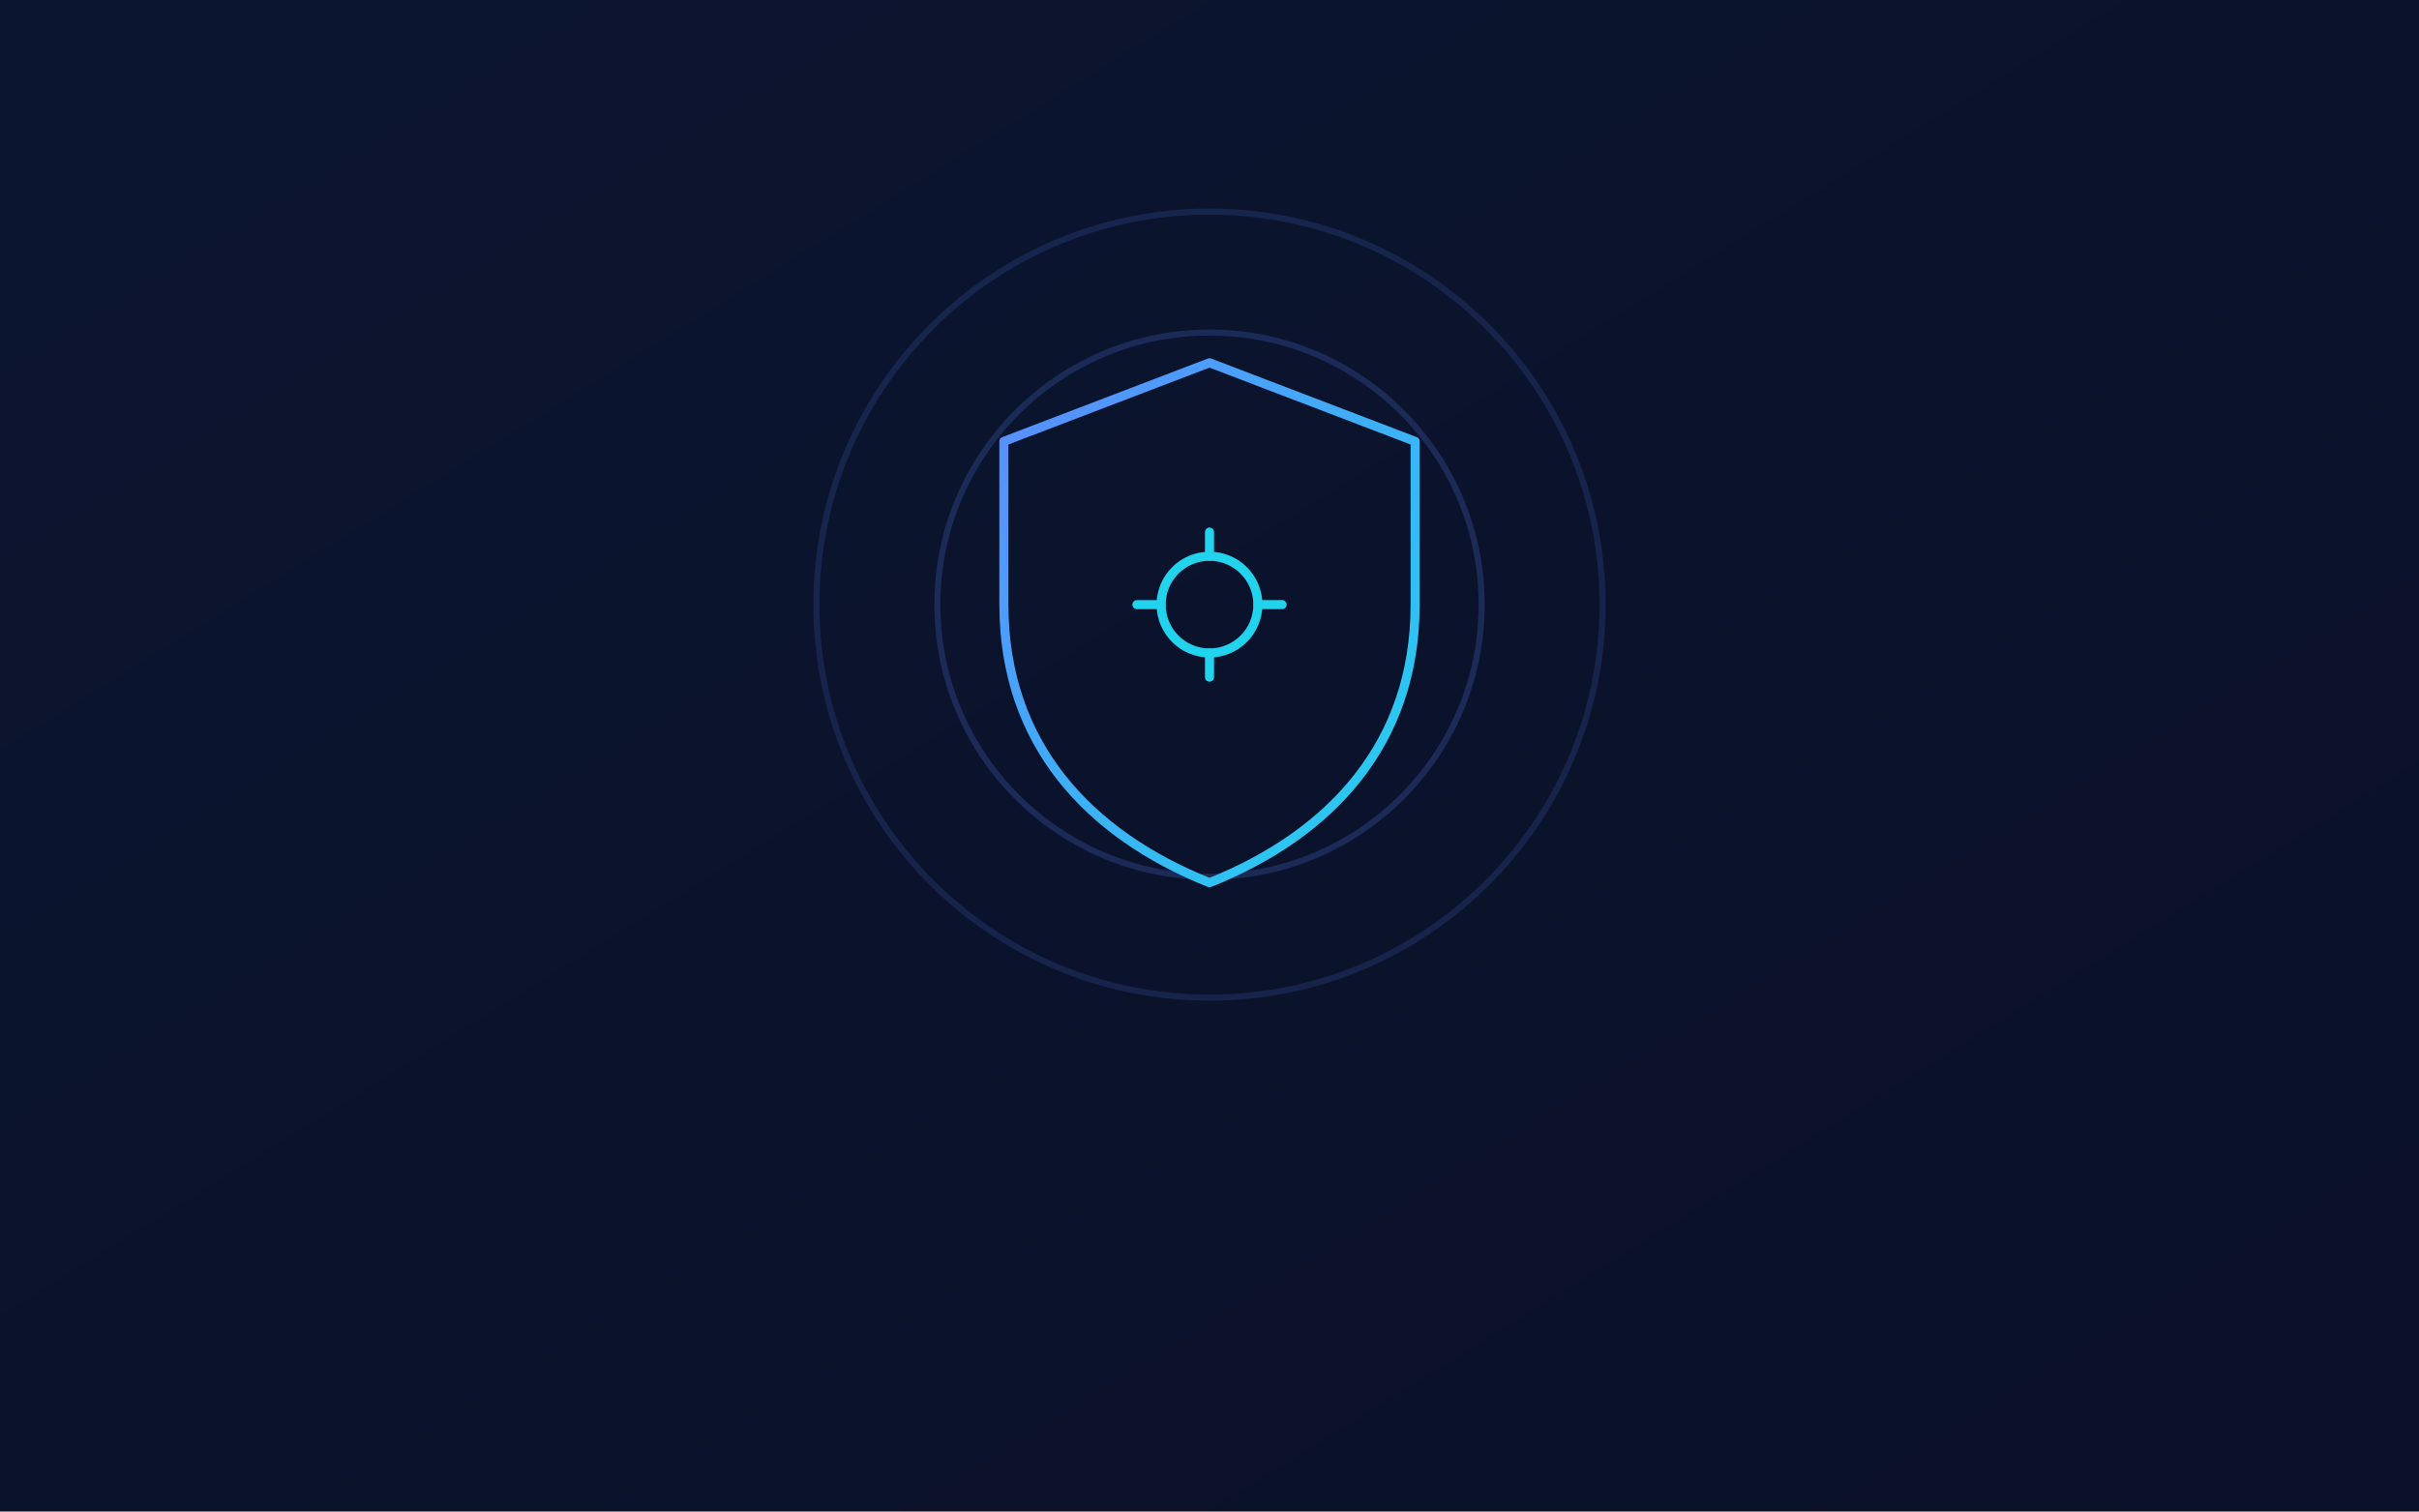
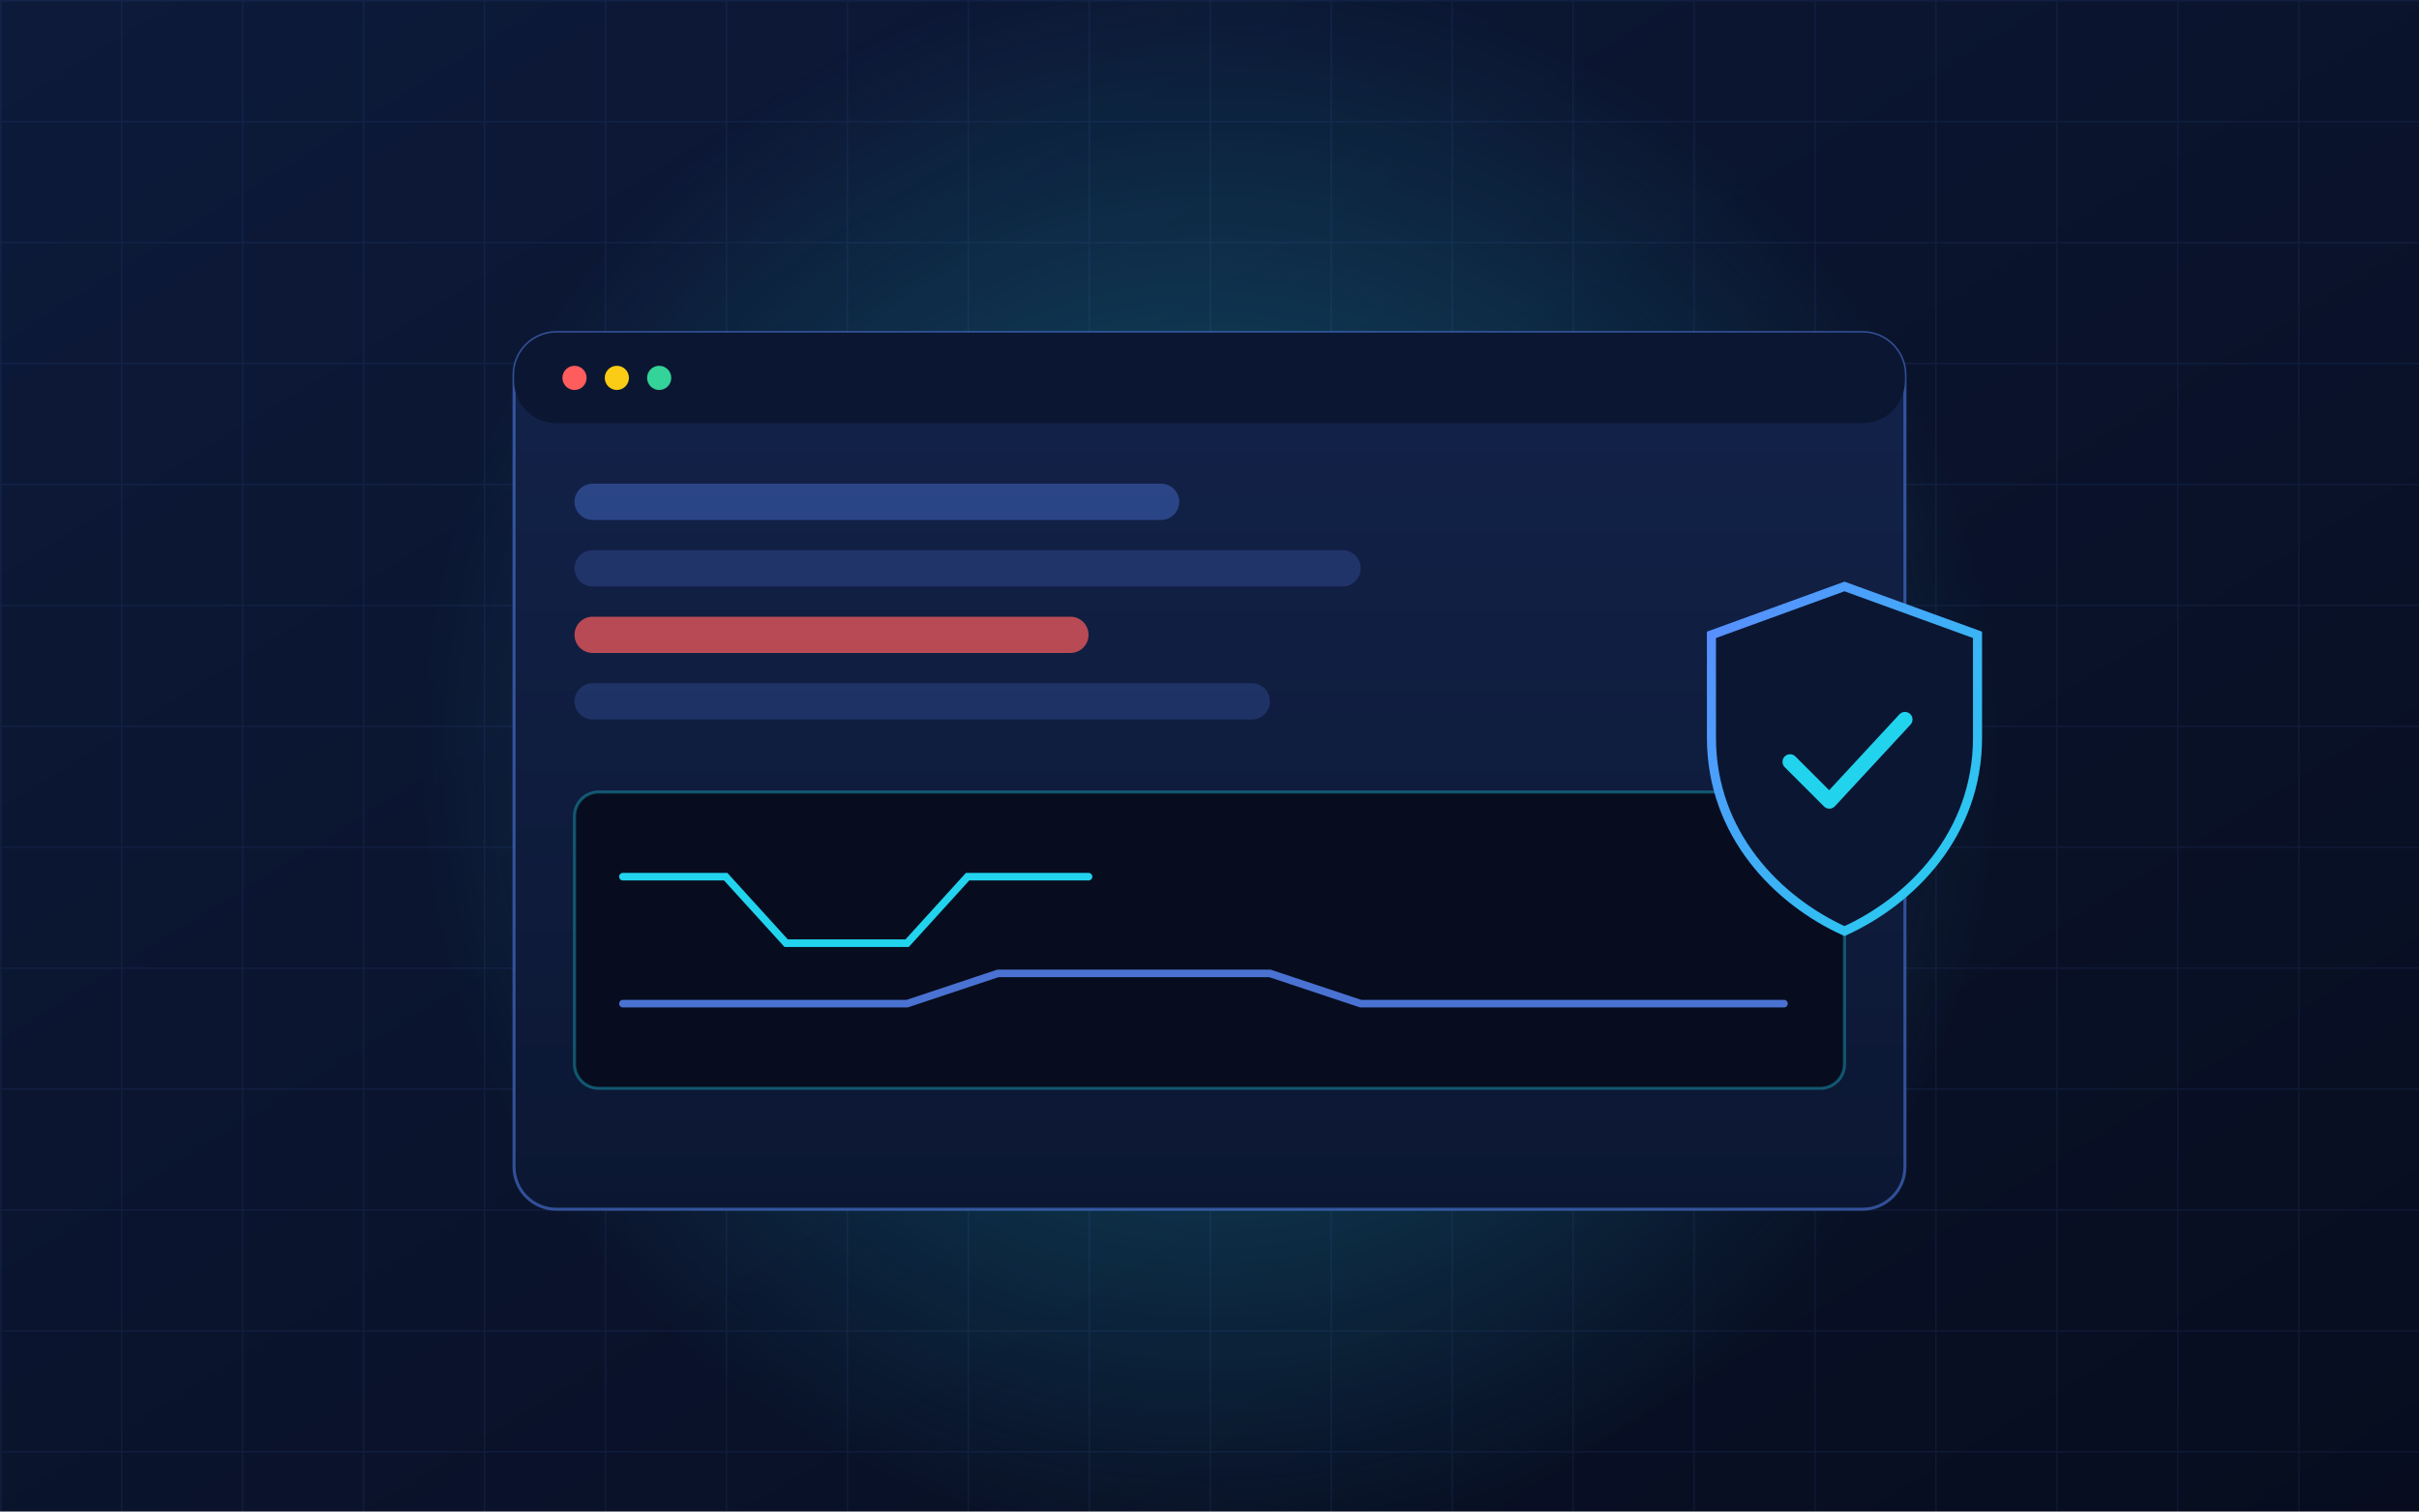
- <svg xmlns="http://www.w3.org/2000/svg" viewBox="0 0 800 500" role="img" aria-label="Red team de IA">
+ <svg xmlns="http://www.w3.org/2000/svg" viewBox="0 0 800 500" role="img" aria-label="Blue team de IA">
  <defs>
    <linearGradient id="bg" x1="0" y1="0" x2="1" y2="1">
-       <stop offset="0" stop-color="#0c1530" />
-       <stop offset="1" stop-color="#0a1128" />
+       <stop offset="0" stop-color="#0d1a3a" />
+       <stop offset="1" stop-color="#070d1f" />
    </linearGradient>
-     <linearGradient id="ln" x1="0" y1="0" x2="1" y2="1">
+     <linearGradient id="ac" x1="0" y1="0" x2="1" y2="1">
      <stop offset="0" stop-color="#5b8bff" />
      <stop offset="1" stop-color="#22d3ee" />
    </linearGradient>
+     <linearGradient id="pn" x1="0" y1="0" x2="0" y2="1">
+       <stop offset="0" stop-color="#13224a" />
+       <stop offset="1" stop-color="#0b1732" />
+     </linearGradient>
+     <radialGradient id="gl" cx=".5" cy=".5" r=".5">
+       <stop offset="0" stop-color="#22d3ee" stop-opacity=".35" />
+       <stop offset="1" stop-color="#22d3ee" stop-opacity="0" />
+     </radialGradient>
+     <pattern id="gr" width="40" height="40" patternUnits="userSpaceOnUse">
+       <path d="M40 0H0V40" fill="none" stroke="#5b8bff" stroke-opacity=".08" />
+     </pattern>
  </defs>
  <rect width="800" height="500" fill="url(#bg)" />
-   <circle cx="400" cy="200" r="130" fill="none" stroke="#5b8bff" stroke-opacity="0.15" stroke-width="2" />
-   <circle cx="400" cy="200" r="90" fill="none" stroke="#5b8bff" stroke-opacity="0.2" stroke-width="2" />
-   <path d="M400 120 L468 146 V200 C468 246 440 276 400 292 C360 276 332 246 332 200 V146 Z" fill="none" stroke="url(#ln)" stroke-width="3" stroke-linejoin="round" />
-   <circle cx="400" cy="200" r="16" fill="none" stroke="#22d3ee" stroke-width="3" />
-   <path d="M400 176 V184 M400 216 V224 M376 200 H384 M416 200 H424" stroke="#22d3ee" stroke-width="3" stroke-linecap="round" />
+   <rect width="800" height="500" fill="url(#gr)" />
+   <circle cx="400" cy="250" r="260" fill="url(#gl)" />
+   <rect x="170" y="110" width="460" height="290" rx="14" fill="url(#pn)" stroke="#5b8bff" stroke-opacity=".5" />
+   <rect x="170" y="110" width="460" height="30" rx="14" fill="#0b1732" />
+   <circle cx="190" cy="125" r="4" fill="#ff5d5d" />
+   <circle cx="204" cy="125" r="4" fill="#facc15" />
+   <circle cx="218" cy="125" r="4" fill="#34d399" />
+   <rect x="190" y="160" width="200" height="12" rx="6" fill="#5b8bff" fill-opacity=".35" />
+   <rect x="190" y="182" width="260" height="12" rx="6" fill="#5b8bff" fill-opacity=".2" />
+   <rect x="190" y="204" width="170" height="12" rx="6" fill="#ff5d5d" fill-opacity=".7" />
+   <rect x="190" y="226" width="230" height="12" rx="6" fill="#5b8bff" fill-opacity=".2" />
+   <rect x="190" y="262" width="420" height="98" rx="8" fill="#070d1f" stroke="#22d3ee" stroke-opacity=".35" />
+   <path d="M206 290 L240 290 L260 312 L300 312 L320 290 L360 290" fill="none" stroke="#22d3ee" stroke-width="2.5" stroke-linecap="round" />
+   <path d="M206 332 L300 332 L330 322 L420 322 L450 332 L590 332" fill="none" stroke="#5b8bff" stroke-width="2.5" stroke-linecap="round" stroke-opacity=".8" />
+   <g transform="translate(610 250)">
+     <path d="M0 -56 L44 -40 V-6 C44 26 22 48 0 58 C-22 48 -44 26 -44 -6 V-40 Z" fill="#0b1732" stroke="url(#ac)" stroke-width="3" />
+     <path d="M-18 2 L-5 15 L20 -12" fill="none" stroke="#22d3ee" stroke-width="5" stroke-linecap="round" stroke-linejoin="round" />
+   </g>
+   <circle cx="300" cy="120" r="2" fill="#fff" opacity="0" />
</svg>
